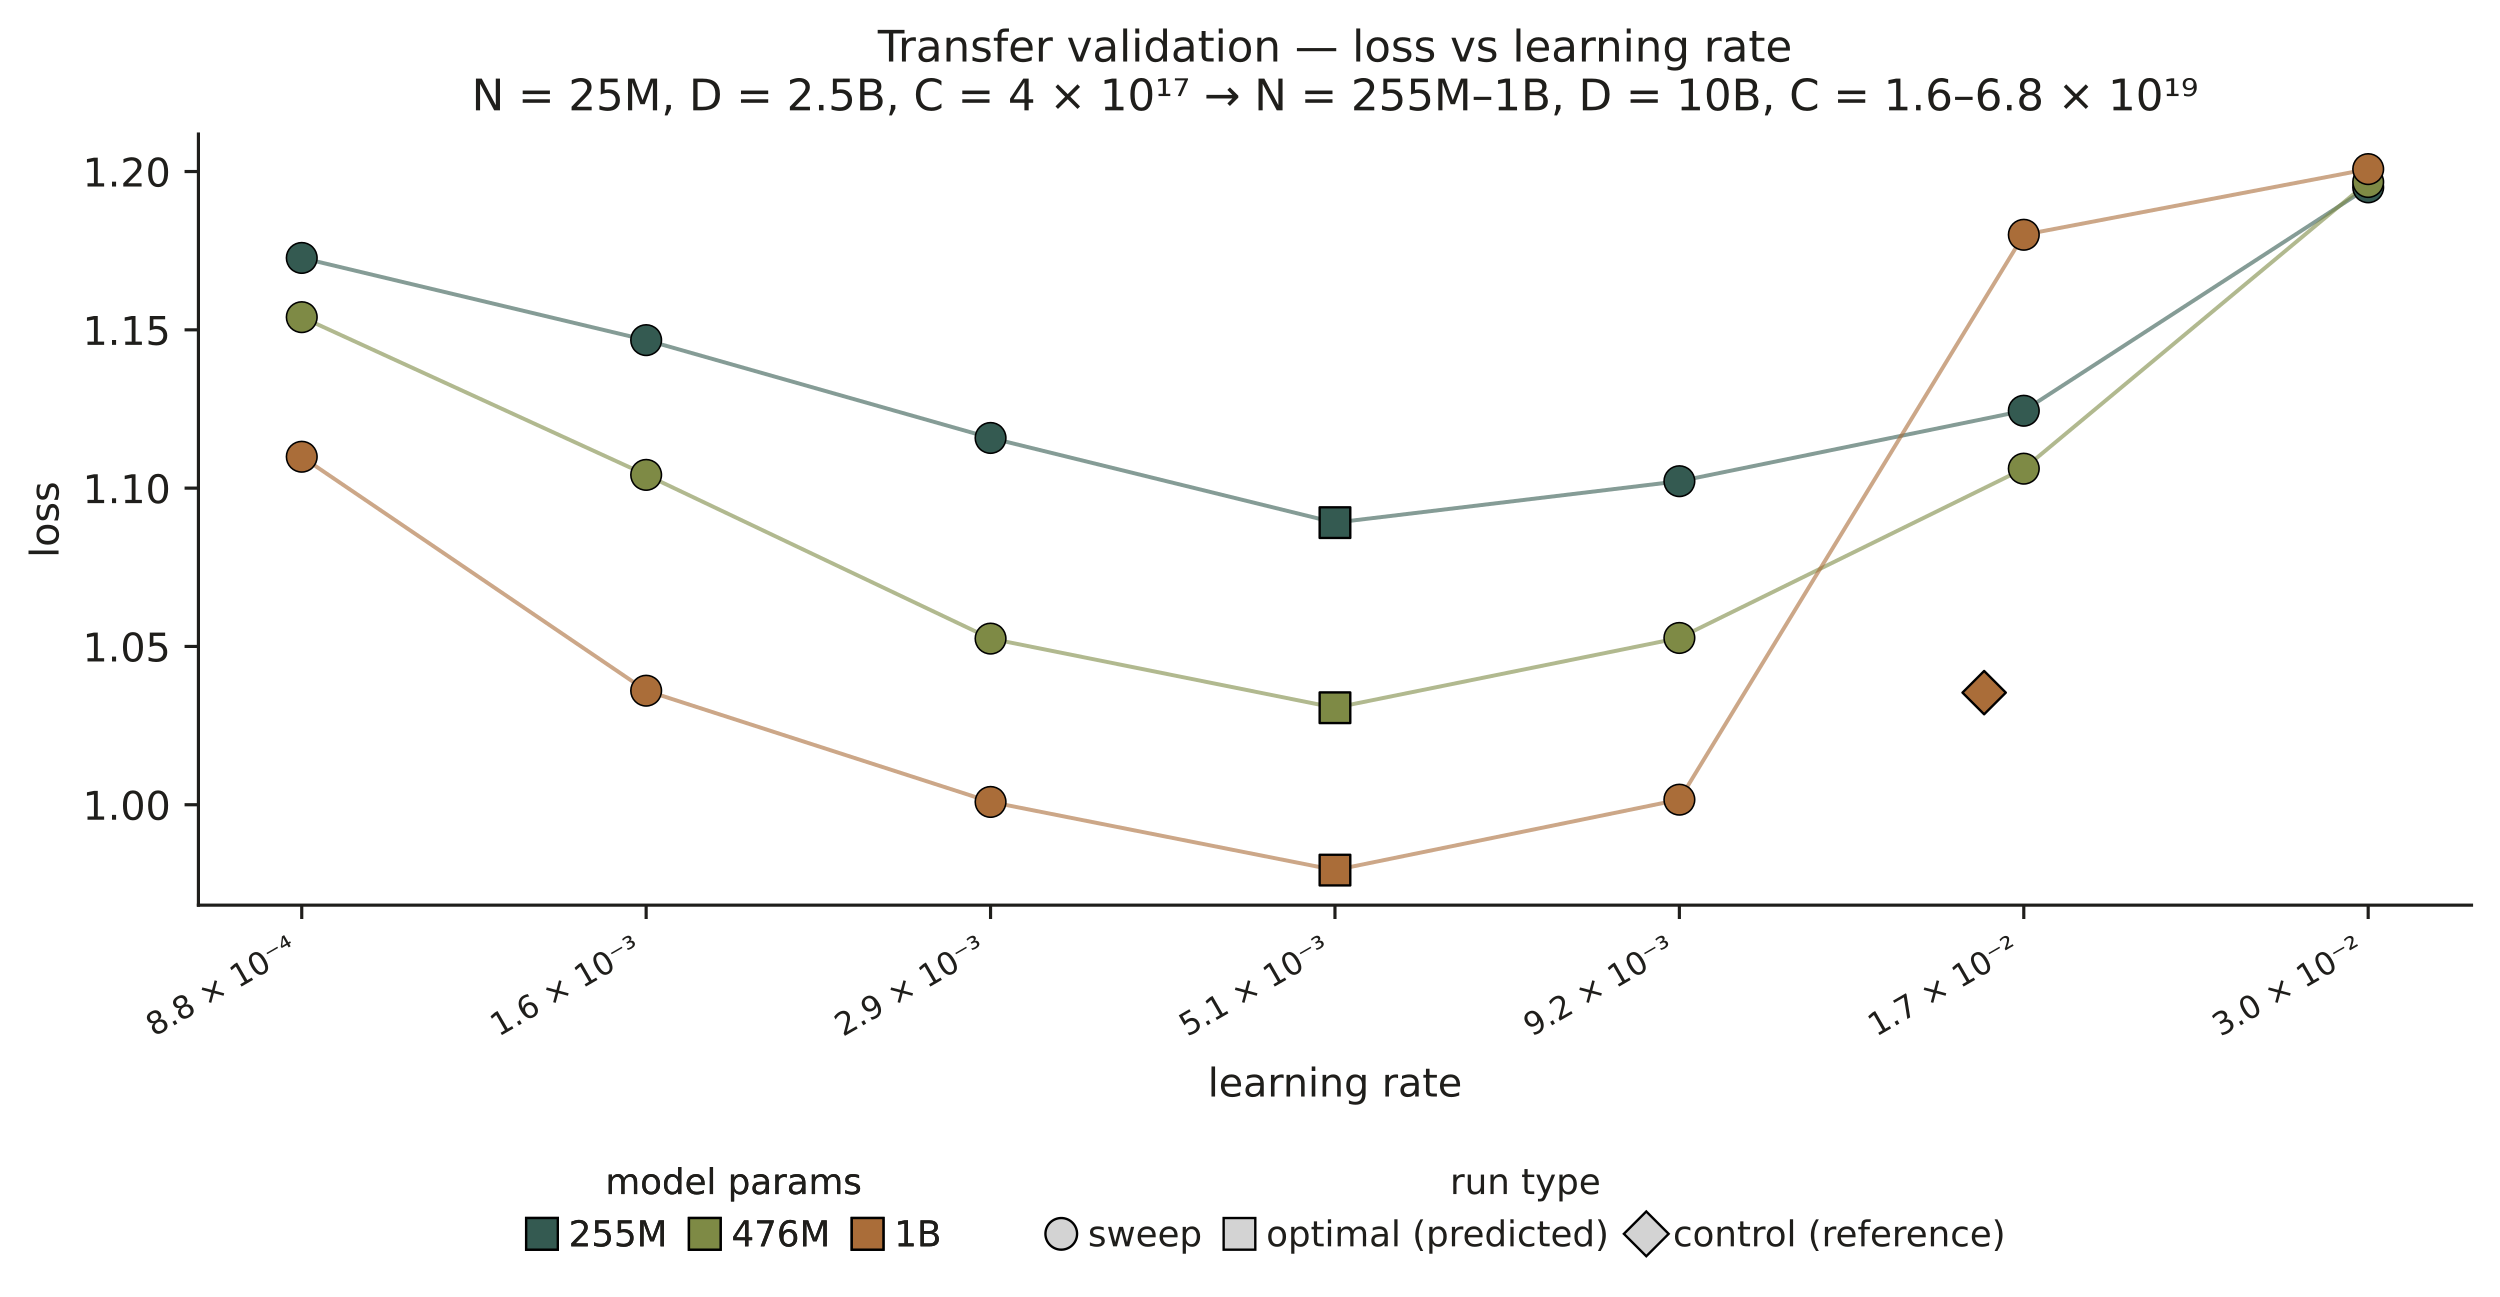
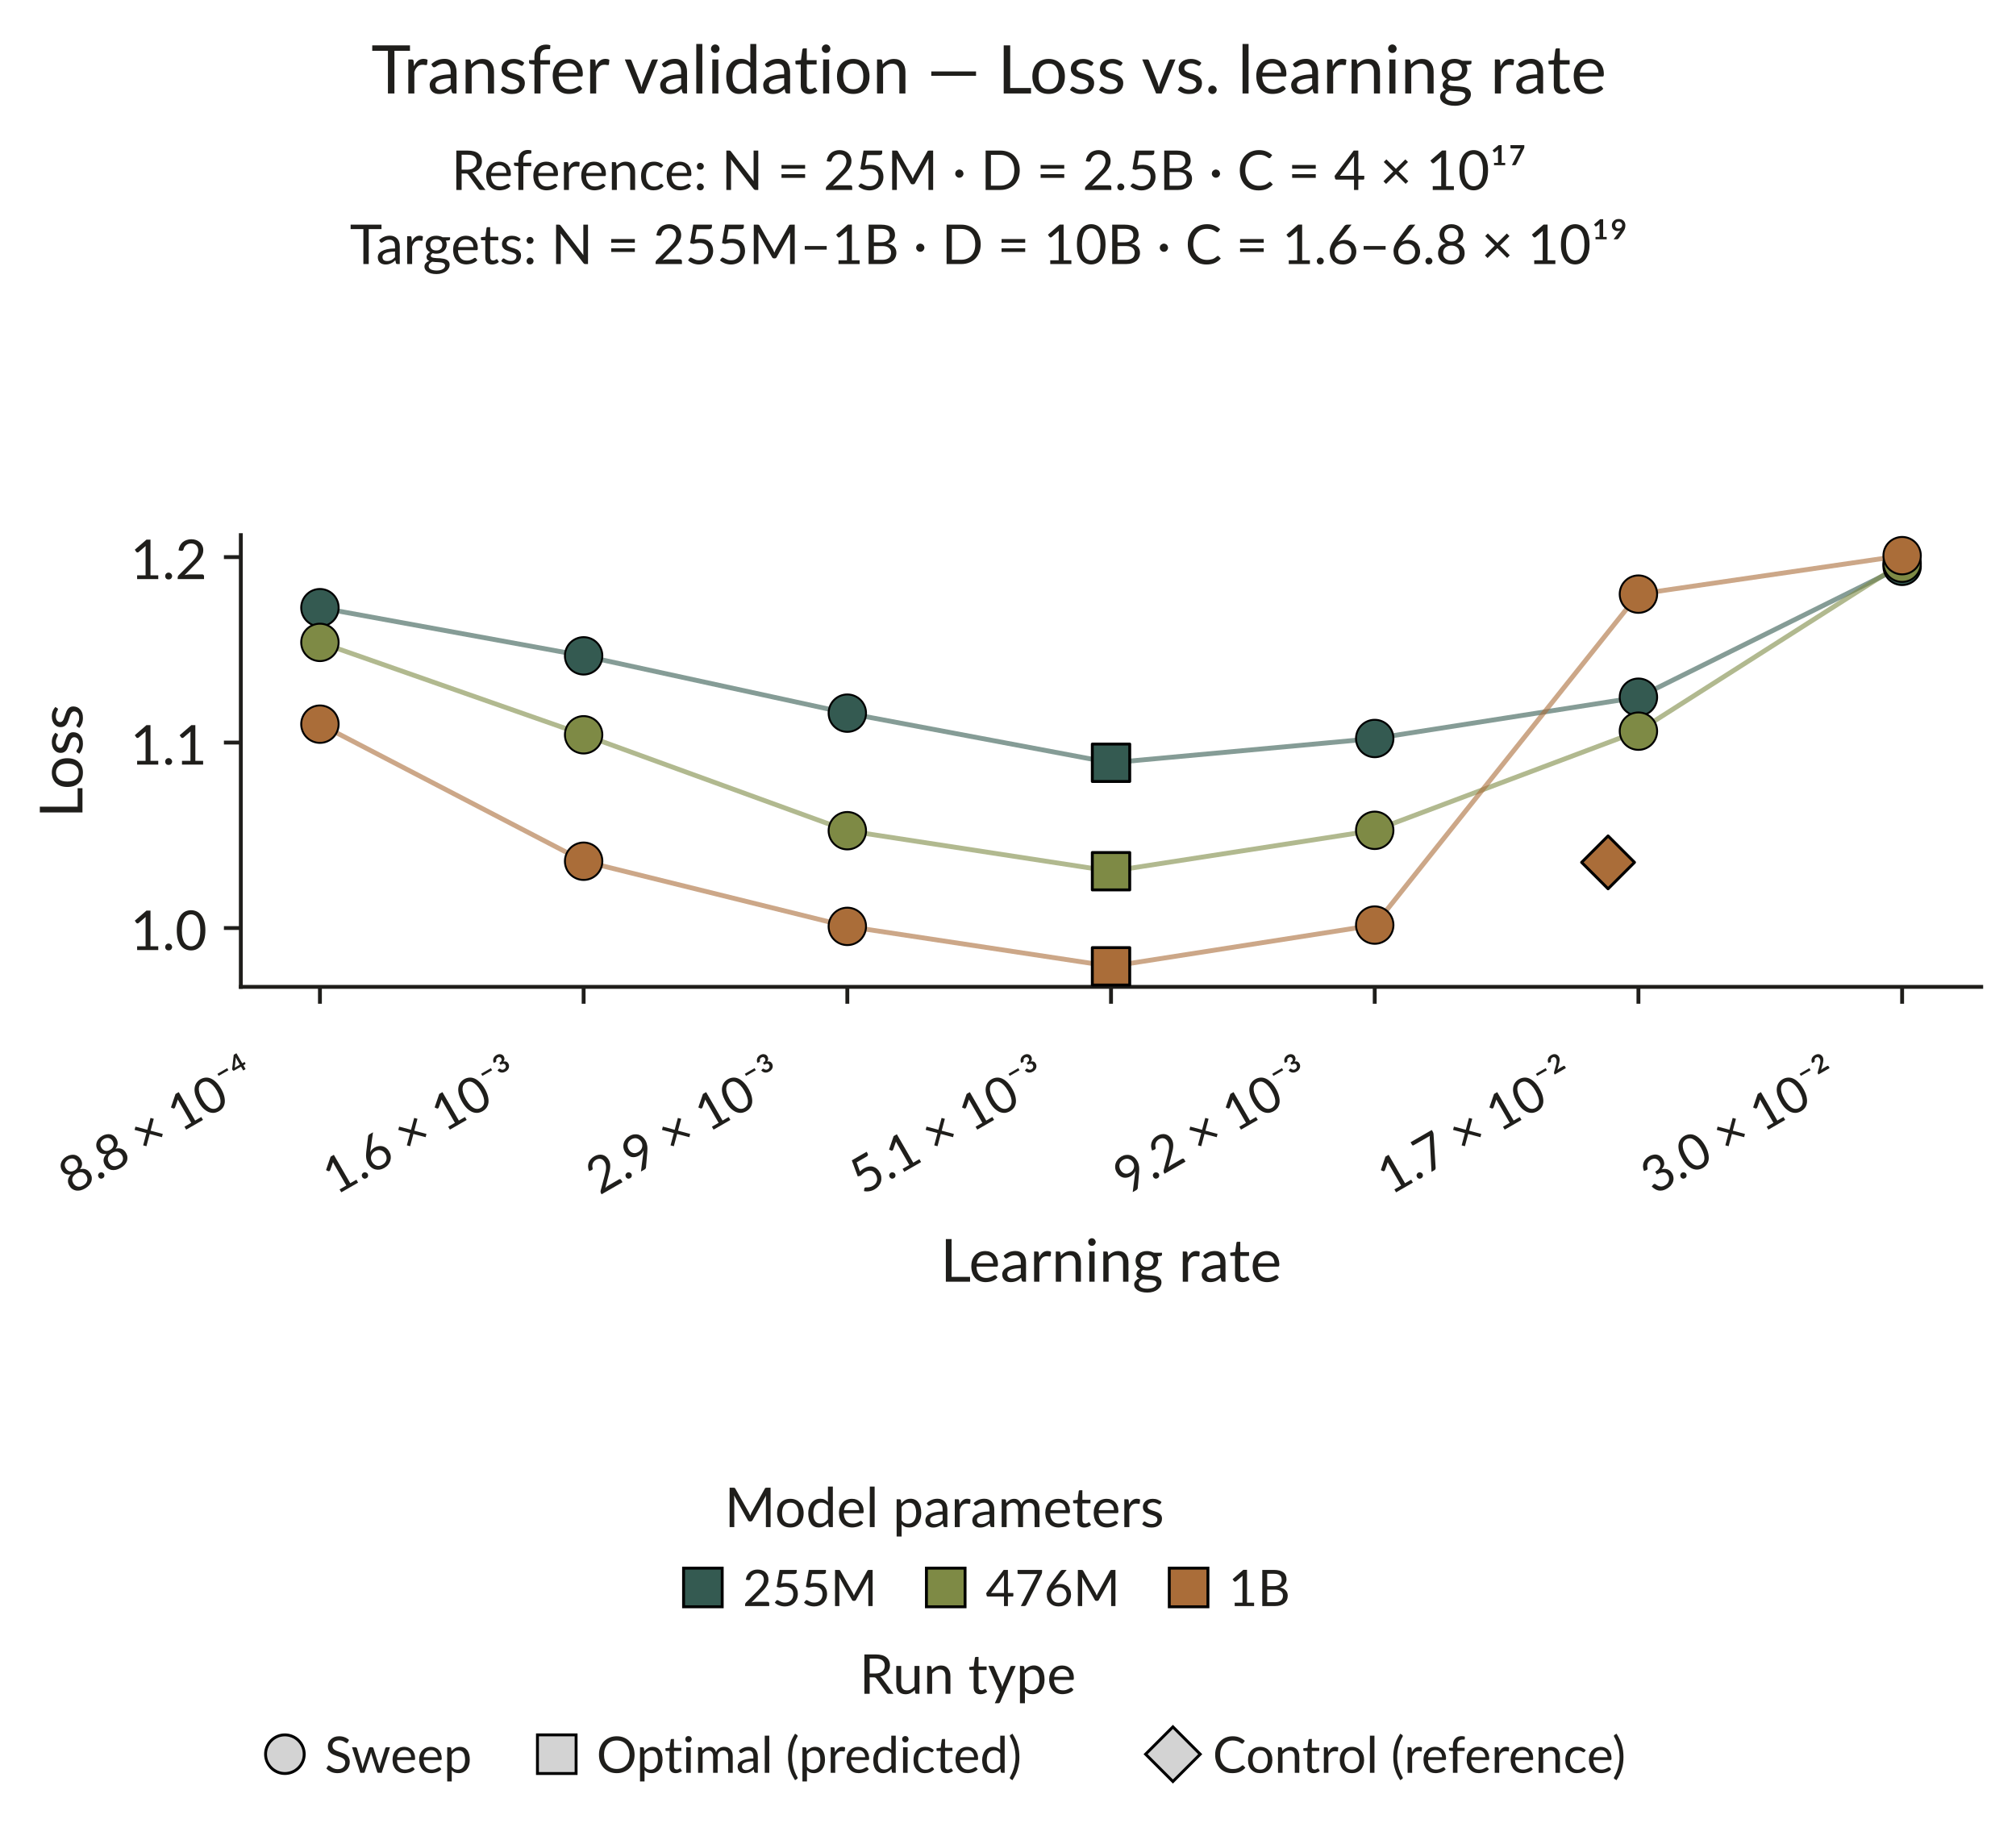
- <svg xmlns="http://www.w3.org/2000/svg" xmlns:xlink="http://www.w3.org/1999/xlink" width="631.794pt" height="327.637pt" viewBox="0 0 631.794 327.637" version="1.1">
+ <svg xmlns="http://www.w3.org/2000/svg" xmlns:xlink="http://www.w3.org/1999/xlink" width="417.441pt" height="381.008pt" viewBox="0 0 417.441 381.008" version="1.1" data-figure-typography="lato-v1" data-figure-render-width="480" font-family="Lato, sans-serif">
  <defs>
    <style type="text/css">*{stroke-linejoin: round; stroke-linecap: butt}</style>
  </defs>
  <g id="figure_1">
    <g id="patch_1">
-       <path d="M 0 327.637 L 631.794 327.637 L 631.794 0 L 0 0 L 0 327.637 z " style="fill: none" />
+       <path d="M 0 381.008 L 417.441 381.008 L 417.441 0 L 0 0 L 0 381.008 z " style="fill: none" />
    </g>
    <g id="axes_1">
      <g id="patch_2">
-         <path d="M 50.144 228.748 L 624.594 228.748 L 624.594 33.876 L 50.144 33.876 L 50.144 228.748 z " style="fill: none" />
+         <path d="M 49.865 204.367 L 410.241 204.367 L 410.241 110.817 L 49.865 110.817 L 49.865 204.367 z " style="fill: none" />
      </g>
      <g id="matplotlib.axis_1">
        <g id="xtick_1">
          <g id="line2d_1">
            <defs>
              <path id="m50c3ab274f" d="M 0 0 L 0 3.5 " style="stroke: #1f1e1b; stroke-width: 0.8" />
            </defs>
            <g>
-               <use xlink:href="#m50c3ab274f" x="76.255" y="228.748" style="fill: #1f1e1b; stroke: #1f1e1b; stroke-width: 0.8" />
+               <use xlink:href="#m50c3ab274f" x="66.246" y="204.367" style="fill: #1f1e1b; stroke: #1f1e1b; stroke-width: 0.8" />
            </g>
          </g>
          <g id="text_1">
-             <text style="font-size: 8px; font-family: 'DejaVu Sans', sans-serif; fill: #1f1e1b" transform="translate(38.94517 262.0731) rotate(-30)">8.8 × 10⁻⁴</text>
+             <text style="font-size: 10.436px; font-family: 'Lato', sans-serif; fill: #1f1e1b" transform="translate(14.94486 247.5642) rotate(-30)">8.8 × 10⁻⁴</text>
          </g>
        </g>
        <g id="xtick_2">
          <g id="line2d_2">
            <g>
-               <use xlink:href="#m50c3ab274f" x="163.293" y="228.748" style="fill: #1f1e1b; stroke: #1f1e1b; stroke-width: 0.8" />
+               <use xlink:href="#m50c3ab274f" x="120.848" y="204.367" style="fill: #1f1e1b; stroke: #1f1e1b; stroke-width: 0.8" />
            </g>
          </g>
          <g id="text_2">
-             <text style="font-size: 8px; font-family: 'DejaVu Sans', sans-serif; fill: #1f1e1b" transform="translate(125.983 262.0731) rotate(-30)">1.6 × 10⁻³</text>
+             <text style="font-size: 10.436px; font-family: 'Lato', sans-serif; fill: #1f1e1b" transform="translate(69.54729 247.5642) rotate(-30)">1.6 × 10⁻³</text>
          </g>
        </g>
        <g id="xtick_3">
          <g id="line2d_3">
            <g>
-               <use xlink:href="#m50c3ab274f" x="250.331" y="228.748" style="fill: #1f1e1b; stroke: #1f1e1b; stroke-width: 0.8" />
+               <use xlink:href="#m50c3ab274f" x="175.451" y="204.367" style="fill: #1f1e1b; stroke: #1f1e1b; stroke-width: 0.8" />
            </g>
          </g>
          <g id="text_3">
-             <text style="font-size: 8px; font-family: 'DejaVu Sans', sans-serif; fill: #1f1e1b" transform="translate(213.0209 262.0731) rotate(-30)">2.9 × 10⁻³</text>
+             <text style="font-size: 10.436px; font-family: 'Lato', sans-serif; fill: #1f1e1b" transform="translate(124.1497 247.5642) rotate(-30)">2.9 × 10⁻³</text>
          </g>
        </g>
        <g id="xtick_4">
          <g id="line2d_4">
            <g>
-               <use xlink:href="#m50c3ab274f" x="337.369" y="228.748" style="fill: #1f1e1b; stroke: #1f1e1b; stroke-width: 0.8" />
+               <use xlink:href="#m50c3ab274f" x="230.053" y="204.367" style="fill: #1f1e1b; stroke: #1f1e1b; stroke-width: 0.8" />
            </g>
          </g>
          <g id="text_4">
-             <text style="font-size: 8px; font-family: 'DejaVu Sans', sans-serif; fill: #1f1e1b" transform="translate(300.0588 262.0731) rotate(-30)">5.1 × 10⁻³</text>
+             <text style="font-size: 10.436px; font-family: 'Lato', sans-serif; fill: #1f1e1b" transform="translate(178.7521 247.5642) rotate(-30)">5.1 × 10⁻³</text>
          </g>
        </g>
        <g id="xtick_5">
          <g id="line2d_5">
            <g>
-               <use xlink:href="#m50c3ab274f" x="424.407" y="228.748" style="fill: #1f1e1b; stroke: #1f1e1b; stroke-width: 0.8" />
+               <use xlink:href="#m50c3ab274f" x="284.656" y="204.367" style="fill: #1f1e1b; stroke: #1f1e1b; stroke-width: 0.8" />
            </g>
          </g>
          <g id="text_5">
-             <text style="font-size: 8px; font-family: 'DejaVu Sans', sans-serif; fill: #1f1e1b" transform="translate(387.0967 262.0731) rotate(-30)">9.2 × 10⁻³</text>
+             <text style="font-size: 10.436px; font-family: 'Lato', sans-serif; fill: #1f1e1b" transform="translate(233.3546 247.5642) rotate(-30)">9.2 × 10⁻³</text>
          </g>
        </g>
        <g id="xtick_6">
          <g id="line2d_6">
            <g>
-               <use xlink:href="#m50c3ab274f" x="511.445" y="228.748" style="fill: #1f1e1b; stroke: #1f1e1b; stroke-width: 0.8" />
+               <use xlink:href="#m50c3ab274f" x="339.258" y="204.367" style="fill: #1f1e1b; stroke: #1f1e1b; stroke-width: 0.8" />
            </g>
          </g>
          <g id="text_6">
-             <text style="font-size: 8px; font-family: 'DejaVu Sans', sans-serif; fill: #1f1e1b" transform="translate(474.1346 262.0731) rotate(-30)">1.7 × 10⁻²</text>
+             <text style="font-size: 10.436px; font-family: 'Lato', sans-serif; fill: #1f1e1b" transform="translate(287.957 247.5642) rotate(-30)">1.7 × 10⁻²</text>
          </g>
        </g>
        <g id="xtick_7">
          <g id="line2d_7">
            <g>
-               <use xlink:href="#m50c3ab274f" x="598.482" y="228.748" style="fill: #1f1e1b; stroke: #1f1e1b; stroke-width: 0.8" />
+               <use xlink:href="#m50c3ab274f" x="393.861" y="204.367" style="fill: #1f1e1b; stroke: #1f1e1b; stroke-width: 0.8" />
            </g>
          </g>
          <g id="text_7">
-             <text style="font-size: 8px; font-family: 'DejaVu Sans', sans-serif; fill: #1f1e1b" transform="translate(561.1724 262.0731) rotate(-30)">3.0 × 10⁻²</text>
+             <text style="font-size: 10.436px; font-family: 'Lato', sans-serif; fill: #1f1e1b" transform="translate(342.5594 247.5642) rotate(-30)">3.0 × 10⁻²</text>
          </g>
        </g>
        <g id="text_8">
-           <text style="font-size: 10px; font-family: 'DejaVu Sans', sans-serif; text-anchor: middle; fill: #1f1e1b" x="337.369" y="277.112" transform="rotate(-0 337.3687 277.1124)">learning rate</text>
+           <text style="font-size: 12.333px; font-family: 'Lato', sans-serif; text-anchor: middle; fill: #1f1e1b" x="230.053" y="265.423" transform="rotate(-0 230.0533 265.4233)">Learning rate</text>
        </g>
      </g>
      <g id="matplotlib.axis_2">
        <g id="ytick_1">
          <g id="line2d_8">
            <defs>
              <path id="m13240fdfdc" d="M 0 0 L -3.5 0 " style="stroke: #1f1e1b; stroke-width: 0.8" />
            </defs>
            <g>
-               <use xlink:href="#m13240fdfdc" x="50.144" y="203.37" style="fill: #1f1e1b; stroke: #1f1e1b; stroke-width: 0.8" />
+               <use xlink:href="#m13240fdfdc" x="49.865" y="192.184" style="fill: #1f1e1b; stroke: #1f1e1b; stroke-width: 0.8" />
            </g>
          </g>
          <g id="text_9">
-             <text style="font-size: 10px; font-family: 'DejaVu Sans', sans-serif; text-anchor: end; fill: #1f1e1b" x="43.144" y="207.169" transform="rotate(-0 43.14375 207.169)">1.00</text>
+             <text style="font-size: 11.385px; font-family: 'Lato', sans-serif; text-anchor: end; fill: #1f1e1b" x="42.865" y="196.743" transform="rotate(-0 42.86531 196.7432)">1.0</text>
          </g>
        </g>
        <g id="ytick_2">
          <g id="line2d_9">
            <g>
-               <use xlink:href="#m13240fdfdc" x="50.144" y="163.365" style="fill: #1f1e1b; stroke: #1f1e1b; stroke-width: 0.8" />
+               <use xlink:href="#m13240fdfdc" x="49.865" y="153.775" style="fill: #1f1e1b; stroke: #1f1e1b; stroke-width: 0.8" />
            </g>
          </g>
          <g id="text_10">
-             <text style="font-size: 10px; font-family: 'DejaVu Sans', sans-serif; text-anchor: end; fill: #1f1e1b" x="43.144" y="167.164" transform="rotate(-0 43.14375 167.164)">1.05</text>
+             <text style="font-size: 11.385px; font-family: 'Lato', sans-serif; text-anchor: end; fill: #1f1e1b" x="42.865" y="158.334" transform="rotate(-0 42.86531 158.3336)">1.1</text>
          </g>
        </g>
        <g id="ytick_3">
          <g id="line2d_10">
            <g>
-               <use xlink:href="#m13240fdfdc" x="50.144" y="123.36" style="fill: #1f1e1b; stroke: #1f1e1b; stroke-width: 0.8" />
+               <use xlink:href="#m13240fdfdc" x="49.865" y="115.365" style="fill: #1f1e1b; stroke: #1f1e1b; stroke-width: 0.8" />
            </g>
          </g>
          <g id="text_11">
-             <text style="font-size: 10px; font-family: 'DejaVu Sans', sans-serif; text-anchor: end; fill: #1f1e1b" x="43.144" y="127.159" transform="rotate(-0 43.14375 127.1591)">1.10</text>
-           </g>
-         </g>
-         <g id="ytick_4">
-           <g id="line2d_11">
-             <g>
-               <use xlink:href="#m13240fdfdc" x="50.144" y="83.355" style="fill: #1f1e1b; stroke: #1f1e1b; stroke-width: 0.8" />
-             </g>
-           </g>
-           <g id="text_12">
-             <text style="font-size: 10px; font-family: 'DejaVu Sans', sans-serif; text-anchor: end; fill: #1f1e1b" x="43.144" y="87.154" transform="rotate(-0 43.14375 87.15421)">1.15</text>
-           </g>
-         </g>
-         <g id="ytick_5">
-           <g id="line2d_12">
-             <g>
-               <use xlink:href="#m13240fdfdc" x="50.144" y="43.35" style="fill: #1f1e1b; stroke: #1f1e1b; stroke-width: 0.8" />
-             </g>
-           </g>
-           <g id="text_13">
-             <text style="font-size: 10px; font-family: 'DejaVu Sans', sans-serif; text-anchor: end; fill: #1f1e1b" x="43.144" y="47.149" transform="rotate(-0 43.14375 47.1493)">1.20</text>
-           </g>
-         </g>
-         <g id="text_14">
-           <text style="font-size: 10px; font-family: 'DejaVu Sans', sans-serif; text-anchor: middle; fill: #1f1e1b" x="14.798" y="131.312" transform="rotate(-90 14.79844 131.312)">loss</text>
-         </g>
+             <text style="font-size: 11.385px; font-family: 'Lato', sans-serif; text-anchor: end; fill: #1f1e1b" x="42.865" y="119.924" transform="rotate(-0 42.86531 119.9239)">1.2</text>
+           </g>
+         </g>
+         <g id="text_12">
+           <text style="font-size: 12.333px; font-family: 'Lato', sans-serif; text-anchor: middle; fill: #1f1e1b" x="17.078" y="157.592" transform="rotate(-90 17.07797 157.592)">Loss</text>
+         </g>
+       </g>
+       <g id="line2d_11">
+         <path d="M 66.246 125.845 L 120.848 135.818 L 175.451 147.685 L 230.053 157.96 L 284.656 152.933 L 339.258 144.384 L 393.861 117.282 " clip-path="url(#p15596dd8f5)" style="fill: none; stroke: #345a51; stroke-opacity: 0.6; stroke-linecap: square" />
+       </g>
+       <g id="line2d_12">
+         <path d="M 66.246 133.031 L 120.848 152.166 L 175.451 172.028 L 230.053 180.418 L 284.656 171.95 L 339.258 151.412 L 393.861 116.632 " clip-path="url(#p15596dd8f5)" style="fill: none; stroke: #7e8a45; stroke-opacity: 0.6; stroke-linecap: square" />
      </g>
      <g id="line2d_13">
-         <path d="M 76.255 65.182 L 163.293 85.956 L 250.331 110.676 L 337.369 132.079 L 424.407 121.606 L 511.445 103.8 L 598.482 47.344 " clip-path="url(#p09308f7b7c)" style="fill: none; stroke: #345a51; stroke-opacity: 0.6; stroke-linecap: square" />
-       </g>
-       <g id="line2d_14">
-         <path d="M 76.255 80.15 L 163.293 120.009 L 250.331 161.384 L 337.369 178.859 L 424.407 161.221 L 511.445 118.439 L 598.482 45.99 " clip-path="url(#p09308f7b7c)" style="fill: none; stroke: #7e8a45; stroke-opacity: 0.6; stroke-linecap: square" />
-       </g>
-       <g id="line2d_15">
-         <path d="M 76.255 115.424 L 163.293 174.549 L 250.331 202.66 L 337.369 219.89 L 424.407 202.09 L 511.445 59.329 L 598.482 42.734 " clip-path="url(#p09308f7b7c)" style="fill: none; stroke: #aa6d39; stroke-opacity: 0.6; stroke-linecap: square" />
+         <path d="M 66.246 149.965 L 120.848 178.349 L 175.451 191.843 L 230.053 200.115 L 284.656 191.57 L 339.258 123.036 L 393.861 115.069 " clip-path="url(#p15596dd8f5)" style="fill: none; stroke: #aa6d39; stroke-opacity: 0.6; stroke-linecap: square" />
      </g>
      <g id="patch_3">
-         <path d="M 50.144 228.748 L 50.144 33.876 " style="fill: none; stroke: #1f1e1b; stroke-width: 0.8; stroke-linejoin: miter; stroke-linecap: square" />
+         <path d="M 49.865 204.367 L 49.865 110.817 " style="fill: none; stroke: #1f1e1b; stroke-width: 0.8; stroke-linejoin: miter; stroke-linecap: square" />
      </g>
      <g id="patch_4">
-         <path d="M 50.144 228.748 L 624.594 228.748 " style="fill: none; stroke: #1f1e1b; stroke-width: 0.8; stroke-linejoin: miter; stroke-linecap: square" />
+         <path d="M 49.865 204.367 L 410.241 204.367 " style="fill: none; stroke: #1f1e1b; stroke-width: 0.8; stroke-linejoin: miter; stroke-linecap: square" />
      </g>
      <g id="PathCollection_1">
        <defs>
          <path id="m33e13de5bc" d="M 0 3.873 C 1.027 3.873 2.012 3.465 2.739 2.739 C 3.465 2.012 3.873 1.027 3.873 0 C 3.873 -1.027 3.465 -2.012 2.739 -2.739 C 2.012 -3.465 1.027 -3.873 0 -3.873 C -1.027 -3.873 -2.012 -3.465 -2.739 -2.739 C -3.465 -2.012 -3.873 -1.027 -3.873 0 C -3.873 1.027 -3.465 2.012 -2.739 2.739 C -2.012 3.465 -1.027 3.873 0 3.873 z " style="stroke: #000000; stroke-width: 0.4" />
        </defs>
-         <g clip-path="url(#p09308f7b7c)">
-           <use xlink:href="#m33e13de5bc" x="76.255" y="65.182" style="fill: #345a51; stroke: #000000; stroke-width: 0.4" />
-           <use xlink:href="#m33e13de5bc" x="163.293" y="85.956" style="fill: #345a51; stroke: #000000; stroke-width: 0.4" />
-           <use xlink:href="#m33e13de5bc" x="250.331" y="110.676" style="fill: #345a51; stroke: #000000; stroke-width: 0.4" />
-           <use xlink:href="#m33e13de5bc" x="424.407" y="121.606" style="fill: #345a51; stroke: #000000; stroke-width: 0.4" />
-           <use xlink:href="#m33e13de5bc" x="511.445" y="103.8" style="fill: #345a51; stroke: #000000; stroke-width: 0.4" />
-           <use xlink:href="#m33e13de5bc" x="598.482" y="47.344" style="fill: #345a51; stroke: #000000; stroke-width: 0.4" />
+         <g clip-path="url(#p15596dd8f5)">
+           <use xlink:href="#m33e13de5bc" x="66.246" y="125.845" style="fill: #345a51; stroke: #000000; stroke-width: 0.4" />
+           <use xlink:href="#m33e13de5bc" x="120.848" y="135.818" style="fill: #345a51; stroke: #000000; stroke-width: 0.4" />
+           <use xlink:href="#m33e13de5bc" x="175.451" y="147.685" style="fill: #345a51; stroke: #000000; stroke-width: 0.4" />
+           <use xlink:href="#m33e13de5bc" x="284.656" y="152.933" style="fill: #345a51; stroke: #000000; stroke-width: 0.4" />
+           <use xlink:href="#m33e13de5bc" x="339.258" y="144.384" style="fill: #345a51; stroke: #000000; stroke-width: 0.4" />
+           <use xlink:href="#m33e13de5bc" x="393.861" y="117.282" style="fill: #345a51; stroke: #000000; stroke-width: 0.4" />
        </g>
      </g>
      <g id="PathCollection_2">
        <defs>
          <path id="m92d268d0bb" d="M 0 3.873 C 1.027 3.873 2.012 3.465 2.739 2.739 C 3.465 2.012 3.873 1.027 3.873 0 C 3.873 -1.027 3.465 -2.012 2.739 -2.739 C 2.012 -3.465 1.027 -3.873 0 -3.873 C -1.027 -3.873 -2.012 -3.465 -2.739 -2.739 C -3.465 -2.012 -3.873 -1.027 -3.873 0 C -3.873 1.027 -3.465 2.012 -2.739 2.739 C -2.012 3.465 -1.027 3.873 0 3.873 z " style="stroke: #000000; stroke-width: 0.4" />
        </defs>
-         <g clip-path="url(#p09308f7b7c)">
-           <use xlink:href="#m92d268d0bb" x="76.255" y="80.15" style="fill: #7e8a45; stroke: #000000; stroke-width: 0.4" />
-           <use xlink:href="#m92d268d0bb" x="163.293" y="120.009" style="fill: #7e8a45; stroke: #000000; stroke-width: 0.4" />
-           <use xlink:href="#m92d268d0bb" x="250.331" y="161.384" style="fill: #7e8a45; stroke: #000000; stroke-width: 0.4" />
-           <use xlink:href="#m92d268d0bb" x="424.407" y="161.221" style="fill: #7e8a45; stroke: #000000; stroke-width: 0.4" />
-           <use xlink:href="#m92d268d0bb" x="511.445" y="118.439" style="fill: #7e8a45; stroke: #000000; stroke-width: 0.4" />
-           <use xlink:href="#m92d268d0bb" x="598.482" y="45.99" style="fill: #7e8a45; stroke: #000000; stroke-width: 0.4" />
+         <g clip-path="url(#p15596dd8f5)">
+           <use xlink:href="#m92d268d0bb" x="66.246" y="133.031" style="fill: #7e8a45; stroke: #000000; stroke-width: 0.4" />
+           <use xlink:href="#m92d268d0bb" x="120.848" y="152.166" style="fill: #7e8a45; stroke: #000000; stroke-width: 0.4" />
+           <use xlink:href="#m92d268d0bb" x="175.451" y="172.028" style="fill: #7e8a45; stroke: #000000; stroke-width: 0.4" />
+           <use xlink:href="#m92d268d0bb" x="284.656" y="171.95" style="fill: #7e8a45; stroke: #000000; stroke-width: 0.4" />
+           <use xlink:href="#m92d268d0bb" x="339.258" y="151.412" style="fill: #7e8a45; stroke: #000000; stroke-width: 0.4" />
+           <use xlink:href="#m92d268d0bb" x="393.861" y="116.632" style="fill: #7e8a45; stroke: #000000; stroke-width: 0.4" />
        </g>
      </g>
      <g id="PathCollection_3">
        <defs>
          <path id="me4c829d00e" d="M 0 3.873 C 1.027 3.873 2.012 3.465 2.739 2.739 C 3.465 2.012 3.873 1.027 3.873 0 C 3.873 -1.027 3.465 -2.012 2.739 -2.739 C 2.012 -3.465 1.027 -3.873 0 -3.873 C -1.027 -3.873 -2.012 -3.465 -2.739 -2.739 C -3.465 -2.012 -3.873 -1.027 -3.873 0 C -3.873 1.027 -3.465 2.012 -2.739 2.739 C -2.012 3.465 -1.027 3.873 0 3.873 z " style="stroke: #000000; stroke-width: 0.4" />
        </defs>
-         <g clip-path="url(#p09308f7b7c)">
-           <use xlink:href="#me4c829d00e" x="76.255" y="115.424" style="fill: #aa6d39; stroke: #000000; stroke-width: 0.4" />
-           <use xlink:href="#me4c829d00e" x="163.293" y="174.549" style="fill: #aa6d39; stroke: #000000; stroke-width: 0.4" />
-           <use xlink:href="#me4c829d00e" x="250.331" y="202.66" style="fill: #aa6d39; stroke: #000000; stroke-width: 0.4" />
-           <use xlink:href="#me4c829d00e" x="424.407" y="202.09" style="fill: #aa6d39; stroke: #000000; stroke-width: 0.4" />
-           <use xlink:href="#me4c829d00e" x="511.445" y="59.329" style="fill: #aa6d39; stroke: #000000; stroke-width: 0.4" />
-           <use xlink:href="#me4c829d00e" x="598.482" y="42.734" style="fill: #aa6d39; stroke: #000000; stroke-width: 0.4" />
-         </g>
-       </g>
-       <g id="text_15">
-         <text style="font-size: 11px; font-family: 'DejaVu Sans', sans-serif; fill: #1f1e1b" transform="translate(221.8361 15.55828)">Transfer validation — loss vs learning rate</text>
-         <text style="font-size: 11px; font-family: 'DejaVu Sans', sans-serif; fill: #1f1e1b" transform="translate(119.1975 27.87588)">N = 25M, D = 2.5B, C = 4 × 10¹⁷ → N = 255M–1B, D = 10B, C = 1.6–6.8 × 10¹⁹</text>
+         <g clip-path="url(#p15596dd8f5)">
+           <use xlink:href="#me4c829d00e" x="66.246" y="149.965" style="fill: #aa6d39; stroke: #000000; stroke-width: 0.4" />
+           <use xlink:href="#me4c829d00e" x="120.848" y="178.349" style="fill: #aa6d39; stroke: #000000; stroke-width: 0.4" />
+           <use xlink:href="#me4c829d00e" x="175.451" y="191.843" style="fill: #aa6d39; stroke: #000000; stroke-width: 0.4" />
+           <use xlink:href="#me4c829d00e" x="284.656" y="191.57" style="fill: #aa6d39; stroke: #000000; stroke-width: 0.4" />
+           <use xlink:href="#me4c829d00e" x="339.258" y="123.036" style="fill: #aa6d39; stroke: #000000; stroke-width: 0.4" />
+           <use xlink:href="#me4c829d00e" x="393.861" y="115.069" style="fill: #aa6d39; stroke: #000000; stroke-width: 0.4" />
+         </g>
      </g>
      <g id="PathCollection_4">
        <defs>
          <path id="m4a68d08aa2" d="M -3.873 3.873 L 3.873 3.873 L 3.873 -3.873 L -3.873 -3.873 z " style="stroke: #000000; stroke-width: 0.6" />
        </defs>
-         <g clip-path="url(#p09308f7b7c)">
-           <use xlink:href="#m4a68d08aa2" x="337.369" y="132.079" style="fill: #345a51; stroke: #000000; stroke-width: 0.6" />
+         <g clip-path="url(#p15596dd8f5)">
+           <use xlink:href="#m4a68d08aa2" x="230.053" y="157.96" style="fill: #345a51; stroke: #000000; stroke-width: 0.6" />
        </g>
      </g>
      <g id="PathCollection_5">
        <defs>
          <path id="m79b2c59528" d="M -3.873 3.873 L 3.873 3.873 L 3.873 -3.873 L -3.873 -3.873 z " style="stroke: #000000; stroke-width: 0.6" />
        </defs>
-         <g clip-path="url(#p09308f7b7c)">
-           <use xlink:href="#m79b2c59528" x="337.369" y="178.859" style="fill: #7e8a45; stroke: #000000; stroke-width: 0.6" />
+         <g clip-path="url(#p15596dd8f5)">
+           <use xlink:href="#m79b2c59528" x="230.053" y="180.418" style="fill: #7e8a45; stroke: #000000; stroke-width: 0.6" />
        </g>
      </g>
      <g id="PathCollection_6">
        <defs>
          <path id="m8b6cc3c415" d="M -3.873 3.873 L 3.873 3.873 L 3.873 -3.873 L -3.873 -3.873 z " style="stroke: #000000; stroke-width: 0.6" />
        </defs>
-         <g clip-path="url(#p09308f7b7c)">
-           <use xlink:href="#m8b6cc3c415" x="337.369" y="219.89" style="fill: #aa6d39; stroke: #000000; stroke-width: 0.6" />
+         <g clip-path="url(#p15596dd8f5)">
+           <use xlink:href="#m8b6cc3c415" x="230.053" y="200.115" style="fill: #aa6d39; stroke: #000000; stroke-width: 0.6" />
        </g>
      </g>
      <g id="PathCollection_7">
        <defs>
          <path id="me9bcbf5af5" d="M -0 5.477 L 5.477 0 L 0 -5.477 L -5.477 -0 z " style="stroke: #000000; stroke-width: 0.6" />
        </defs>
-         <g clip-path="url(#p09308f7b7c)">
-           <use xlink:href="#me9bcbf5af5" x="501.426" y="175.039" style="fill: #aa6d39; stroke: #000000; stroke-width: 0.6" />
-         </g>
-       </g>
+         <g clip-path="url(#p15596dd8f5)">
+           <use xlink:href="#me9bcbf5af5" x="332.973" y="178.584" style="fill: #aa6d39; stroke: #000000; stroke-width: 0.6" />
+         </g>
+       </g>
+     </g>
+     <g id="text_13">
+       <text style="font-size: 13.915px; font-family: 'Lato', sans-serif; text-anchor: middle; fill: #1f1e1b" x="204.753" y="19.358" transform="rotate(-0 204.7533 19.3575)">Transfer validation — Loss vs. learning rate</text>
+     </g>
+     <g id="text_14">
+       <text style="font-size: 11.385px; font-family: 'Lato', sans-serif; text-anchor: middle; fill: #1f1e1b" x="204.753" y="39.335" transform="rotate(-0 204.7533 39.33508)">Reference: N = 25M · D = 2.5B · C = 4 × 10¹⁷</text>
+     </g>
+     <g id="text_15">
+       <text style="font-size: 11.385px; font-family: 'Lato', sans-serif; text-anchor: middle; fill: #1f1e1b" x="204.753" y="54.68" transform="rotate(-0 204.7533 54.67972)">Targets: N = 255M–1B · D = 10B · C = 1.6–6.8 × 10¹⁹</text>
    </g>
    <g id="legend_1">
      <g id="text_16">
-         <text style="font-size: 9px; font-family: 'DejaVu Sans', sans-serif; text-anchor: start; fill: #1f1e1b" x="153.021" y="301.755" transform="rotate(-0 153.0207 301.7553)">model params</text>
+         <text style="font-size: 11.385px; font-family: 'Lato', sans-serif; text-anchor: start; fill: #1f1e1b" x="150.029" y="316.241" transform="rotate(-0 150.0286 316.2405)">Model parameters</text>
+       </g>
+       <g id="line2d_14">
+         <defs>
+           <path id="m80df5a9d11" d="M -4 4 L 4 4 L 4 -4 L -4 -4 z " style="stroke: #000000; stroke-width: 0.6; stroke-linejoin: miter" />
+         </defs>
+         <g>
+           <use xlink:href="#m80df5a9d11" x="145.543" y="328.744" style="fill: #345a51; stroke: #000000; stroke-width: 0.6; stroke-linejoin: miter" />
+         </g>
+       </g>
+       <g id="text_17">
+         <text style="font-size: 10.436px; font-family: 'Lato', sans-serif; text-anchor: start; fill: #1f1e1b" x="153.793" y="332.594" transform="rotate(-0 153.7932 332.5944)">255M</text>
+       </g>
+       <g id="line2d_15">
+         <defs>
+           <path id="mfa40717a6c" d="M -4 4 L 4 4 L 4 -4 L -4 -4 z " style="stroke: #000000; stroke-width: 0.6; stroke-linejoin: miter" />
+         </defs>
+         <g>
+           <use xlink:href="#mfa40717a6c" x="195.83" y="328.744" style="fill: #7e8a45; stroke: #000000; stroke-width: 0.6; stroke-linejoin: miter" />
+         </g>
+       </g>
+       <g id="text_18">
+         <text style="font-size: 10.436px; font-family: 'Lato', sans-serif; text-anchor: start; fill: #1f1e1b" x="204.08" y="332.594" transform="rotate(-0 204.0804 332.5944)">476M</text>
      </g>
      <g id="line2d_16">
        <defs>
-           <path id="m80df5a9d11" d="M -4 4 L 4 4 L 4 -4 L -4 -4 z " style="stroke: #000000; stroke-width: 0.6; stroke-linejoin: miter" />
-         </defs>
-         <g>
-           <use xlink:href="#m80df5a9d11" x="136.968" y="311.816" style="fill: #345a51; stroke: #000000; stroke-width: 0.6; stroke-linejoin: miter" />
-         </g>
-       </g>
-       <g id="text_17">
-         <text style="font-size: 9px; font-family: 'DejaVu Sans', sans-serif; text-anchor: start; fill: #1f1e1b" x="143.718" y="314.966" transform="rotate(-0 143.7183 314.9656)">255M</text>
-       </g>
-       <g id="line2d_17">
-         <defs>
-           <path id="mfa40717a6c" d="M -4 4 L 4 4 L 4 -4 L -4 -4 z " style="stroke: #000000; stroke-width: 0.6; stroke-linejoin: miter" />
-         </defs>
-         <g>
-           <use xlink:href="#mfa40717a6c" x="178.112" y="311.816" style="fill: #7e8a45; stroke: #000000; stroke-width: 0.6; stroke-linejoin: miter" />
-         </g>
-       </g>
-       <g id="text_18">
-         <text style="font-size: 9px; font-family: 'DejaVu Sans', sans-serif; text-anchor: start; fill: #1f1e1b" x="184.862" y="314.966" transform="rotate(-0 184.8624 314.9656)">476M</text>
-       </g>
-       <g id="line2d_18">
-         <defs>
          <path id="md030f37536" d="M -4 4 L 4 4 L 4 -4 L -4 -4 z " style="stroke: #000000; stroke-width: 0.6; stroke-linejoin: miter" />
        </defs>
        <g>
-           <use xlink:href="#md030f37536" x="219.256" y="311.816" style="fill: #aa6d39; stroke: #000000; stroke-width: 0.6; stroke-linejoin: miter" />
+           <use xlink:href="#md030f37536" x="246.118" y="328.744" style="fill: #aa6d39; stroke: #000000; stroke-width: 0.6; stroke-linejoin: miter" />
        </g>
      </g>
      <g id="text_19">
-         <text style="font-size: 9px; font-family: 'DejaVu Sans', sans-serif; text-anchor: start; fill: #1f1e1b" x="226.006" y="314.966" transform="rotate(-0 226.0065 314.9656)">1B</text>
+         <text style="font-size: 10.436px; font-family: 'Lato', sans-serif; text-anchor: start; fill: #1f1e1b" x="254.368" y="332.594" transform="rotate(-0 254.3676 332.5944)">1B</text>
      </g>
    </g>
    <g id="legend_2">
      <g id="text_20">
-         <text style="font-size: 9px; font-family: 'DejaVu Sans', sans-serif; text-anchor: start; fill: #1f1e1b" x="153.021" y="301.755" transform="rotate(-0 153.0207 301.7553)">model params</text>
+         <text style="font-size: 11.385px; font-family: 'Lato', sans-serif; text-anchor: start; fill: #1f1e1b" x="177.938" y="350.766" transform="rotate(-0 177.938 350.766)">Run type</text>
+       </g>
+       <g id="line2d_17">
+         <defs>
+           <path id="mf8e4bfef1e" d="M 0 4 C 1.061 4 2.078 3.579 2.828 2.828 C 3.579 2.078 4 1.061 4 0 C 4 -1.061 3.579 -2.078 2.828 -2.828 C 2.078 -3.579 1.061 -4 0 -4 C -1.061 -4 -2.078 -3.579 -2.828 -2.828 C -3.579 -2.078 -4 -1.061 -4 0 C -4 1.061 -3.579 2.078 -2.828 2.828 C -2.078 3.579 -1.061 4 0 4 z " style="stroke: #000000; stroke-width: 0.6" />
+         </defs>
+         <g>
+           <use xlink:href="#mf8e4bfef1e" x="58.989" y="363.27" style="fill: #d3d3d3; stroke: #000000; stroke-width: 0.6" />
+         </g>
+       </g>
+       <g id="text_21">
+         <text style="font-size: 10.436px; font-family: 'Lato', sans-serif; text-anchor: start; fill: #1f1e1b" x="67.239" y="367.12" transform="rotate(-0 67.2387 367.1199)">Sweep</text>
+       </g>
+       <g id="line2d_18">
+         <defs>
+           <path id="m5e50bd89e5" d="M -4 4 L 4 4 L 4 -4 L -4 -4 z " style="stroke: #000000; stroke-width: 0.6; stroke-linejoin: miter" />
+         </defs>
+         <g>
+           <use xlink:href="#m5e50bd89e5" x="115.288" y="363.27" style="fill: #d3d3d3; stroke: #000000; stroke-width: 0.6; stroke-linejoin: miter" />
+         </g>
+       </g>
+       <g id="text_22">
+         <text style="font-size: 10.436px; font-family: 'Lato', sans-serif; text-anchor: start; fill: #1f1e1b" x="123.538" y="367.12" transform="rotate(-0 123.5381 367.1199)">Optimal (predicted)</text>
      </g>
      <g id="line2d_19">
-         <g>
-           <use xlink:href="#m80df5a9d11" x="136.968" y="311.816" style="fill: #345a51; stroke: #000000; stroke-width: 0.6; stroke-linejoin: miter" />
-         </g>
-       </g>
-       <g id="text_21">
-         <text style="font-size: 9px; font-family: 'DejaVu Sans', sans-serif; text-anchor: start; fill: #1f1e1b" x="143.718" y="314.966" transform="rotate(-0 143.7183 314.9656)">255M</text>
-       </g>
-       <g id="line2d_20">
-         <g>
-           <use xlink:href="#mfa40717a6c" x="178.112" y="311.816" style="fill: #7e8a45; stroke: #000000; stroke-width: 0.6; stroke-linejoin: miter" />
-         </g>
-       </g>
-       <g id="text_22">
-         <text style="font-size: 9px; font-family: 'DejaVu Sans', sans-serif; text-anchor: start; fill: #1f1e1b" x="184.862" y="314.966" transform="rotate(-0 184.8624 314.9656)">476M</text>
-       </g>
-       <g id="line2d_21">
-         <g>
-           <use xlink:href="#md030f37536" x="219.256" y="311.816" style="fill: #aa6d39; stroke: #000000; stroke-width: 0.6; stroke-linejoin: miter" />
+         <defs>
+           <path id="mcbb7150079" d="M -0 5.657 L 5.657 0 L 0 -5.657 L -5.657 -0 z " style="stroke: #000000; stroke-width: 0.6; stroke-linejoin: miter" />
+         </defs>
+         <g>
+           <use xlink:href="#mcbb7150079" x="242.867" y="363.27" style="fill: #d3d3d3; stroke: #000000; stroke-width: 0.6; stroke-linejoin: miter" />
        </g>
      </g>
      <g id="text_23">
-         <text style="font-size: 9px; font-family: 'DejaVu Sans', sans-serif; text-anchor: start; fill: #1f1e1b" x="226.006" y="314.966" transform="rotate(-0 226.0065 314.9656)">1B</text>
-       </g>
-     </g>
-     <g id="legend_3">
-       <g id="text_24">
-         <text style="font-size: 9px; font-family: 'DejaVu Sans', sans-serif; text-anchor: start; fill: #1f1e1b" x="366.455" y="301.755" transform="rotate(-0 366.4545 301.7553)">run type</text>
-       </g>
-       <g id="line2d_22">
-         <defs>
-           <path id="mf8e4bfef1e" d="M 0 4 C 1.061 4 2.078 3.579 2.828 2.828 C 3.579 2.078 4 1.061 4 0 C 4 -1.061 3.579 -2.078 2.828 -2.828 C 2.078 -3.579 1.061 -4 0 -4 C -1.061 -4 -2.078 -3.579 -2.828 -2.828 C -3.579 -2.078 -4 -1.061 -4 0 C -4 1.061 -3.579 2.078 -2.828 2.828 C -2.078 3.579 -1.061 4 0 4 z " style="stroke: #000000; stroke-width: 0.6" />
-         </defs>
-         <g>
-           <use xlink:href="#mf8e4bfef1e" x="268.199" y="311.816" style="fill: #d3d3d3; stroke: #000000; stroke-width: 0.6" />
-         </g>
-       </g>
-       <g id="text_25">
-         <text style="font-size: 9px; font-family: 'DejaVu Sans', sans-serif; text-anchor: start; fill: #1f1e1b" x="274.949" y="314.966" transform="rotate(-0 274.9491 314.9656)">sweep</text>
-       </g>
-       <g id="line2d_23">
-         <defs>
-           <path id="m5e50bd89e5" d="M -4 4 L 4 4 L 4 -4 L -4 -4 z " style="stroke: #000000; stroke-width: 0.6; stroke-linejoin: miter" />
-         </defs>
-         <g>
-           <use xlink:href="#m5e50bd89e5" x="313.237" y="311.816" style="fill: #d3d3d3; stroke: #000000; stroke-width: 0.6; stroke-linejoin: miter" />
-         </g>
-       </g>
-       <g id="text_26">
-         <text style="font-size: 9px; font-family: 'DejaVu Sans', sans-serif; text-anchor: start; fill: #1f1e1b" x="319.987" y="314.966" transform="rotate(-0 319.9871 314.9656)">optimal (predicted)</text>
-       </g>
-       <g id="line2d_24">
-         <defs>
-           <path id="mcbb7150079" d="M -0 5.657 L 5.657 0 L 0 -5.657 L -5.657 -0 z " style="stroke: #000000; stroke-width: 0.6; stroke-linejoin: miter" />
-         </defs>
-         <g>
-           <use xlink:href="#mcbb7150079" x="416.042" y="311.816" style="fill: #d3d3d3; stroke: #000000; stroke-width: 0.6; stroke-linejoin: miter" />
-         </g>
-       </g>
-       <g id="text_27">
-         <text style="font-size: 9px; font-family: 'DejaVu Sans', sans-serif; text-anchor: start; fill: #1f1e1b" x="422.792" y="314.966" transform="rotate(-0 422.7924 314.9656)">control (reference)</text>
+         <text style="font-size: 10.436px; font-family: 'Lato', sans-serif; text-anchor: start; fill: #1f1e1b" x="251.117" y="367.12" transform="rotate(-0 251.1175 367.1199)">Control (reference)</text>
      </g>
    </g>
  </g>
  <defs>
-     <clipPath id="p09308f7b7c">
-       <rect x="50.144" y="33.876" width="574.45" height="194.872" />
+     <clipPath id="p15596dd8f5">
+       <rect x="49.865" y="110.817" width="360.376" height="93.551" />
    </clipPath>
  </defs>
</svg>
